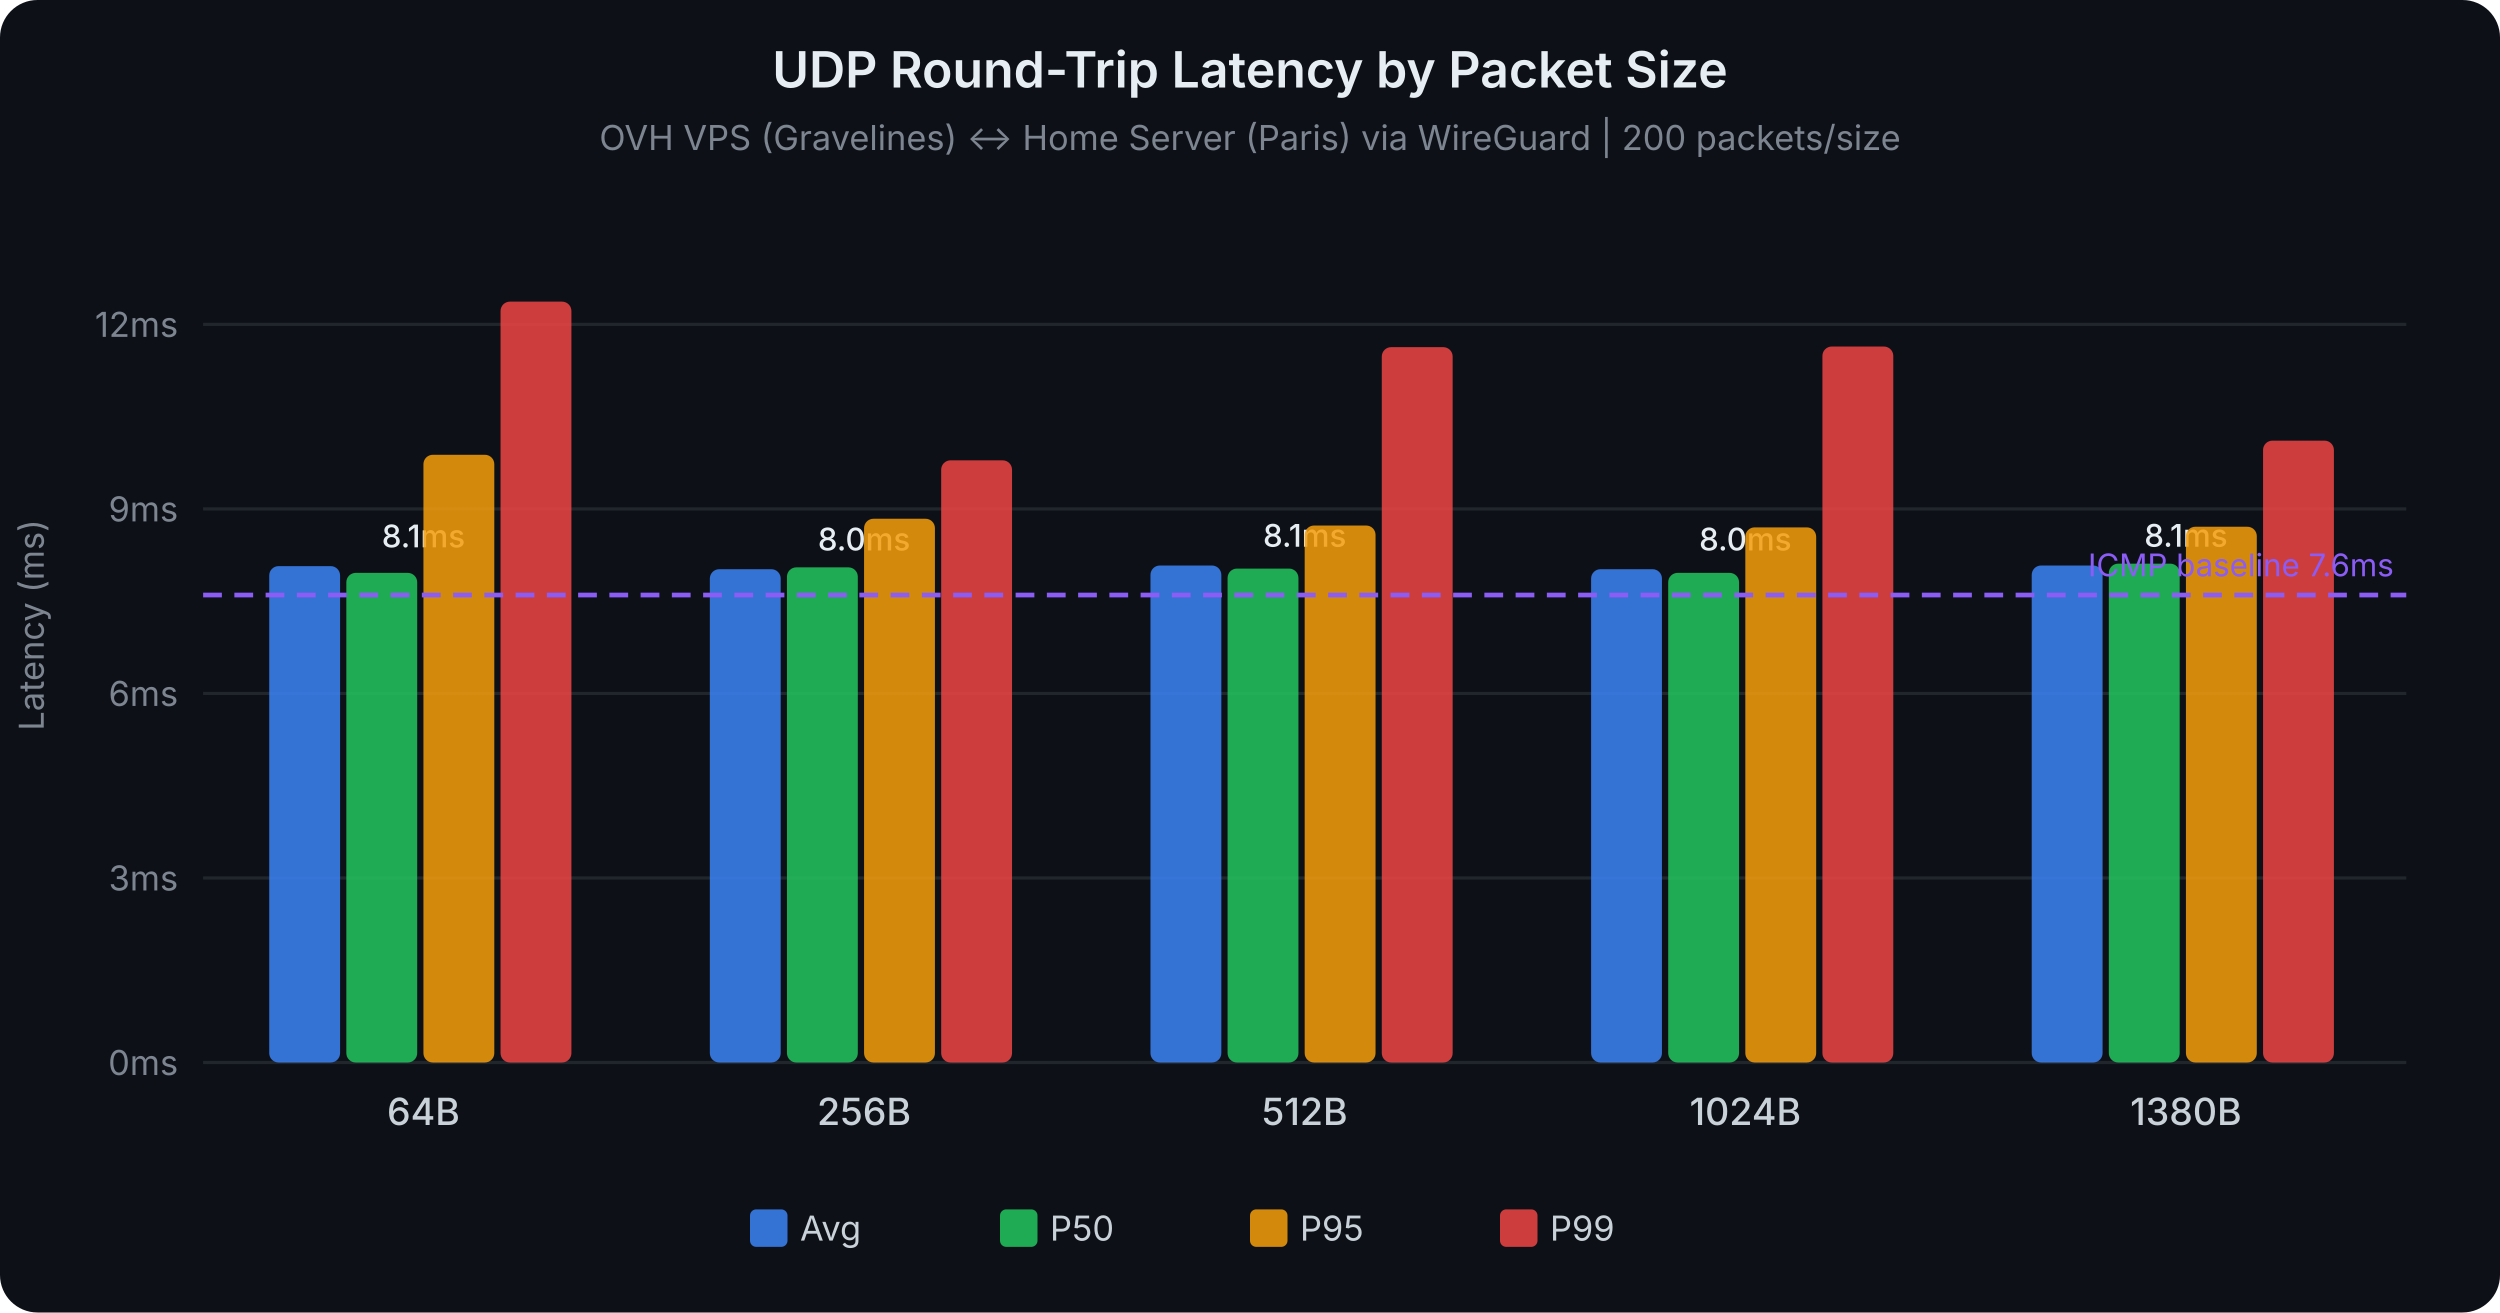
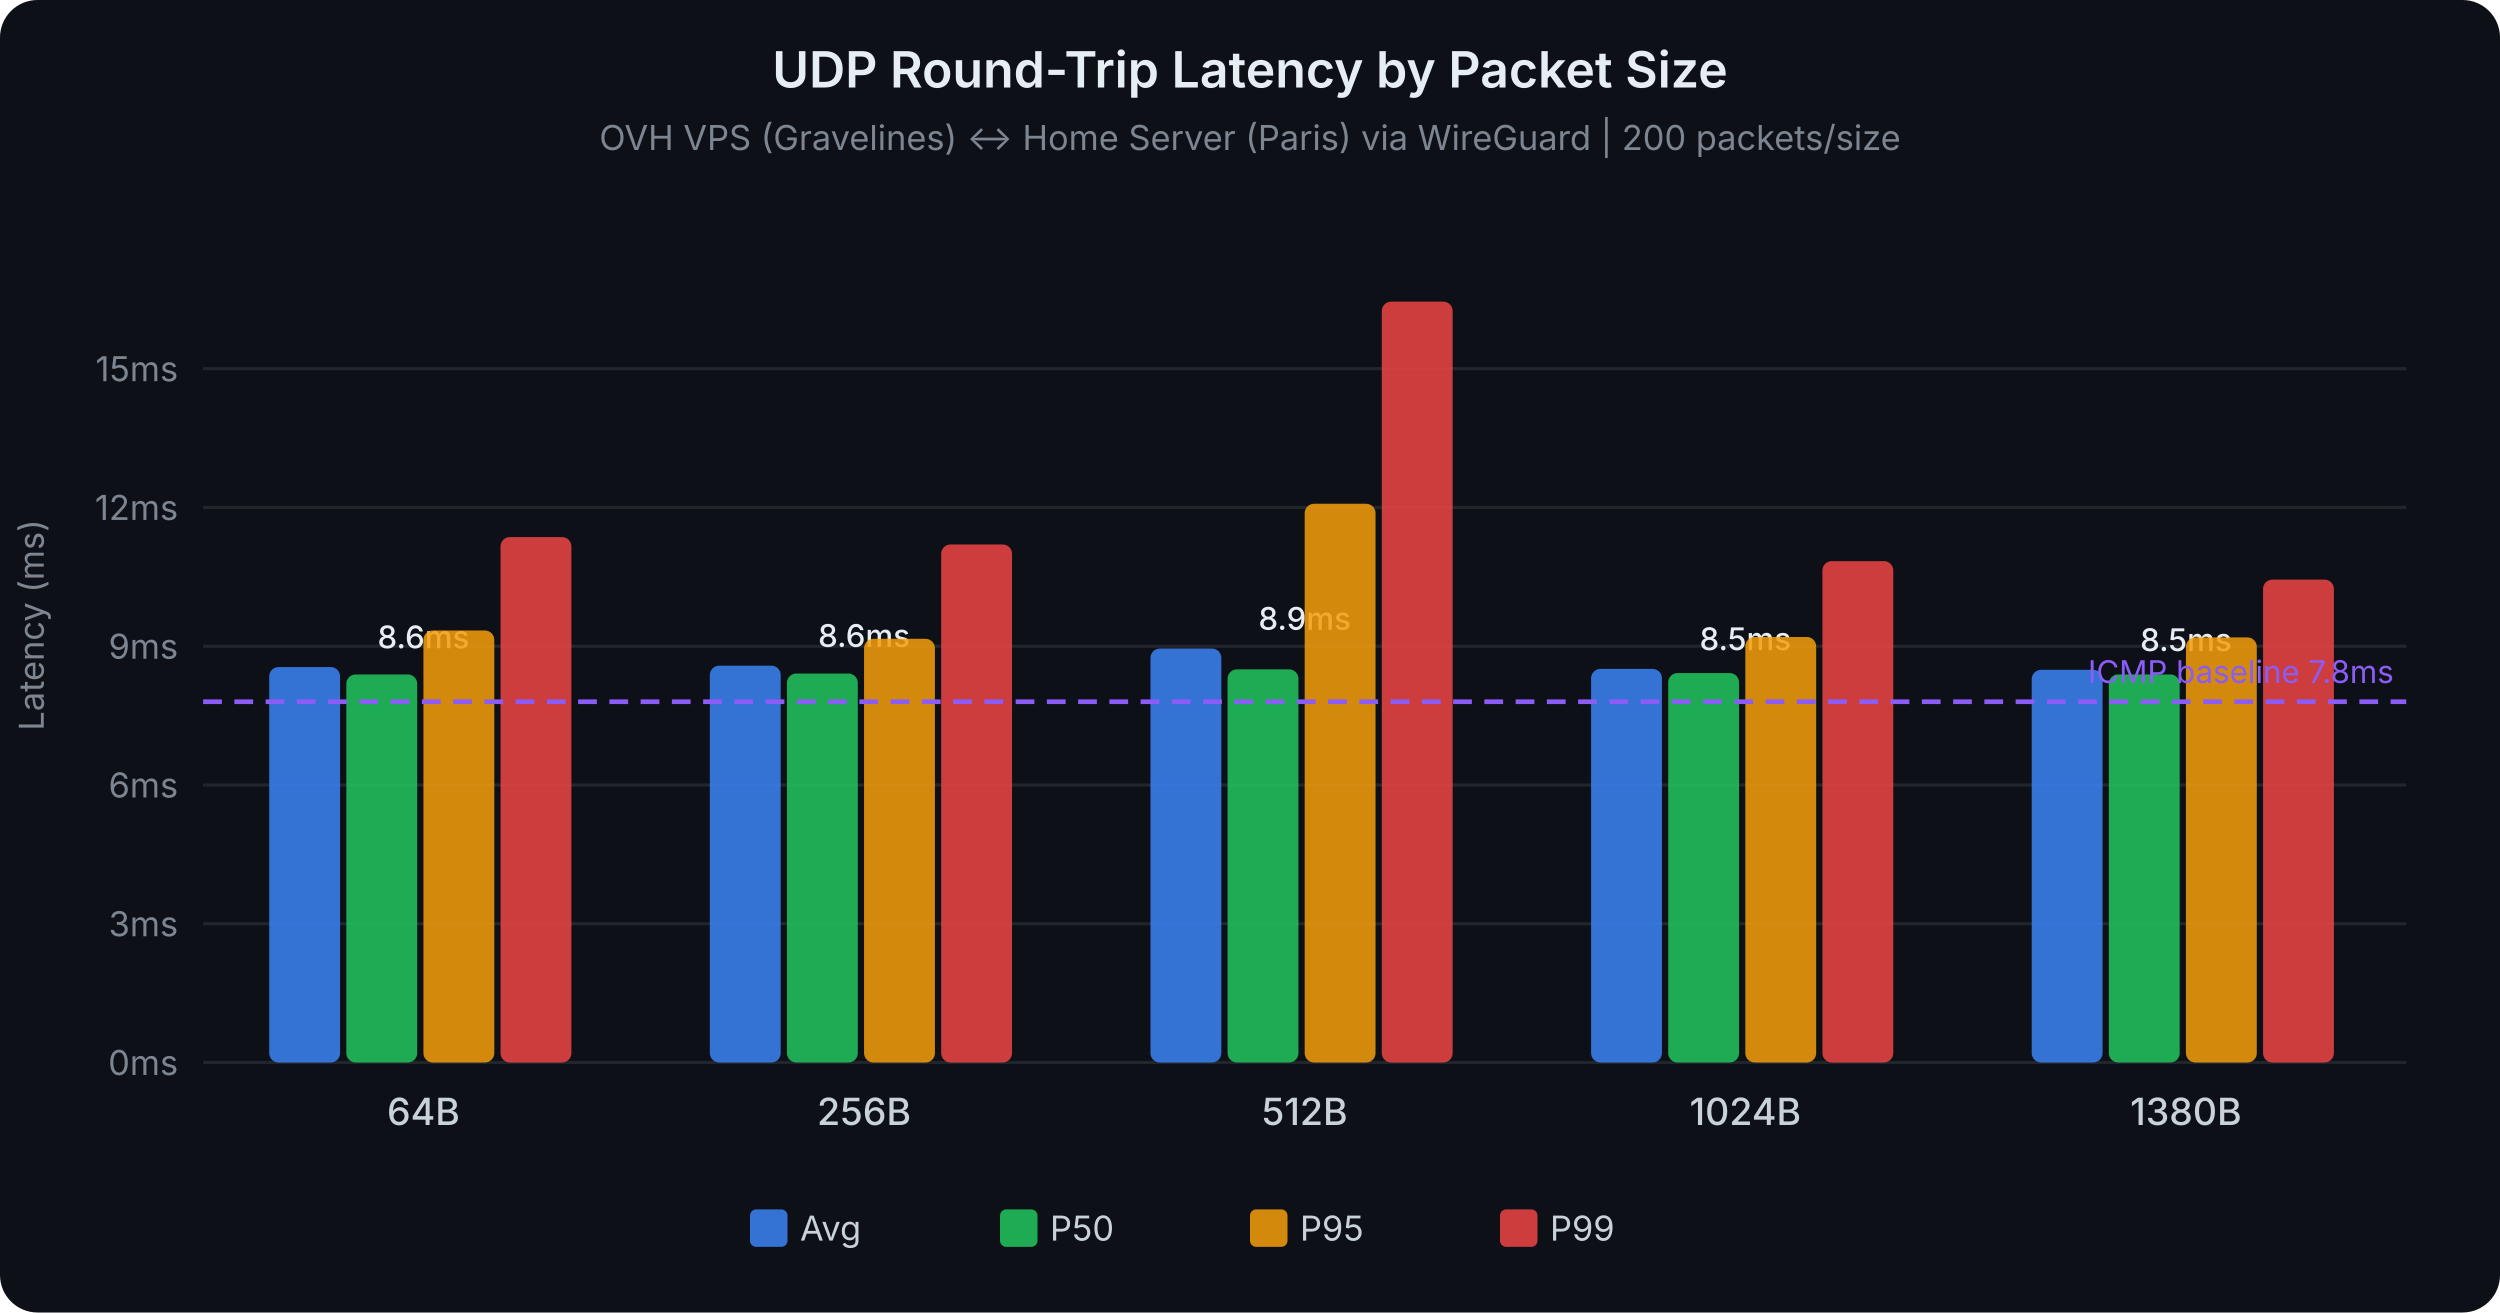
<svg xmlns="http://www.w3.org/2000/svg" viewBox="0 0 800 420" font-family="system-ui,-apple-system,sans-serif">
  <rect width="800" height="420" fill="#0d1117" rx="12" />
  <text x="400.0" y="28" text-anchor="middle" fill="#e6edf3" font-size="16" font-weight="600">UDP Round-Trip Latency by Packet Size</text>
  <text x="400.0" y="48" text-anchor="middle" fill="#7d8590" font-size="11">OVH VPS (Gravelines) ↔ Home Server (Paris) via WireGuard | 200 packets/size</text>
  <line x1="65" y1="340.0" x2="770" y2="340.0" stroke="#21262d" stroke-width="1" />
  <text x="57" y="344.0" text-anchor="end" fill="#7d8590" font-size="11">0ms</text>
-   <line x1="65" y1="280.951" x2="770" y2="280.951" stroke="#21262d" stroke-width="1" />
-   <text x="57" y="284.951" text-anchor="end" fill="#7d8590" font-size="11">3ms</text>
-   <line x1="65" y1="221.902" x2="770" y2="221.902" stroke="#21262d" stroke-width="1" />
-   <text x="57" y="225.902" text-anchor="end" fill="#7d8590" font-size="11">6ms</text>
-   <line x1="65" y1="162.853" x2="770" y2="162.853" stroke="#21262d" stroke-width="1" />
-   <text x="57" y="166.853" text-anchor="end" fill="#7d8590" font-size="11">9ms</text>
-   <line x1="65" y1="103.804" x2="770" y2="103.804" stroke="#21262d" stroke-width="1" />
-   <text x="57" y="107.804" text-anchor="end" fill="#7d8590" font-size="11">12ms</text>
+   <line x1="65" y1="295.597" x2="770" y2="295.597" stroke="#21262d" stroke-width="1" />
+   <text x="57" y="299.597" text-anchor="end" fill="#7d8590" font-size="11">3ms</text>
+   <line x1="65" y1="251.193" x2="770" y2="251.193" stroke="#21262d" stroke-width="1" />
+   <text x="57" y="255.193" text-anchor="end" fill="#7d8590" font-size="11">6ms</text>
+   <line x1="65" y1="206.79" x2="770" y2="206.79" stroke="#21262d" stroke-width="1" />
+   <text x="57" y="210.79" text-anchor="end" fill="#7d8590" font-size="11">9ms</text>
+   <line x1="65" y1="162.387" x2="770" y2="162.387" stroke="#21262d" stroke-width="1" />
+   <text x="57" y="166.387" text-anchor="end" fill="#7d8590" font-size="11">12ms</text>
+   <line x1="65" y1="117.983" x2="770" y2="117.983" stroke="#21262d" stroke-width="1" />
+   <text x="57" y="121.983" text-anchor="end" fill="#7d8590" font-size="11">15ms</text>
  <text x="14" y="200.0" text-anchor="middle" fill="#7d8590" font-size="11" transform="rotate(-90 14 200.0)">Latency (ms)</text>
-   <rect x="86.15" y="181.158" width="22.675" height="158.842" fill="#3b82f6" opacity="0.85" rx="3" ry="3" />
-   <text x="135.5" y="175.158" text-anchor="middle" fill="#e6edf3" font-size="10" font-weight="500">8.1ms</text>
-   <rect x="110.825" y="183.324" width="22.675" height="156.676" fill="#22c55e" opacity="0.85" rx="3" ry="3" />
-   <rect x="135.5" y="145.532" width="22.675" height="194.468" fill="#f59e0b" opacity="0.85" rx="3" ry="3" />
-   <rect x="160.175" y="96.522" width="22.675" height="243.478" fill="#ef4444" opacity="0.85" rx="3" ry="3" />
+   <rect x="86.15" y="213.451" width="22.675" height="126.549" fill="#3b82f6" opacity="0.85" rx="3" ry="3" />
+   <text x="135.5" y="207.451" text-anchor="middle" fill="#e6edf3" font-size="10" font-weight="500">8.6ms</text>
+   <rect x="110.825" y="215.819" width="22.675" height="124.181" fill="#22c55e" opacity="0.85" rx="3" ry="3" />
+   <rect x="135.5" y="201.758" width="22.675" height="138.242" fill="#f59e0b" opacity="0.85" rx="3" ry="3" />
+   <rect x="160.175" y="171.859" width="22.675" height="168.141" fill="#ef4444" opacity="0.85" rx="3" ry="3" />
  <text x="135.5" y="360" text-anchor="middle" fill="#c9d1d9" font-size="12" font-weight="500">64B</text>
-   <rect x="227.15" y="182.143" width="22.675" height="157.857" fill="#3b82f6" opacity="0.85" rx="3" ry="3" />
-   <text x="276.5" y="176.143" text-anchor="middle" fill="#e6edf3" font-size="10" font-weight="500">8.0ms</text>
-   <rect x="251.825" y="181.552" width="22.675" height="158.448" fill="#22c55e" opacity="0.85" rx="3" ry="3" />
-   <rect x="276.5" y="166.003" width="22.675" height="173.997" fill="#f59e0b" opacity="0.85" rx="3" ry="3" />
-   <rect x="301.175" y="147.304" width="22.675" height="192.696" fill="#ef4444" opacity="0.85" rx="3" ry="3" />
+   <rect x="227.15" y="213.006" width="22.675" height="126.994" fill="#3b82f6" opacity="0.85" rx="3" ry="3" />
+   <text x="276.5" y="207.006" text-anchor="middle" fill="#e6edf3" font-size="10" font-weight="500">8.6ms</text>
+   <rect x="251.825" y="215.523" width="22.675" height="124.477" fill="#22c55e" opacity="0.85" rx="3" ry="3" />
+   <rect x="276.5" y="204.422" width="22.675" height="135.578" fill="#f59e0b" opacity="0.85" rx="3" ry="3" />
+   <rect x="301.175" y="174.228" width="22.675" height="165.772" fill="#ef4444" opacity="0.85" rx="3" ry="3" />
  <text x="276.5" y="360" text-anchor="middle" fill="#c9d1d9" font-size="12" font-weight="500">256B</text>
-   <rect x="368.15" y="180.962" width="22.675" height="159.038" fill="#3b82f6" opacity="0.85" rx="3" ry="3" />
-   <text x="417.5" y="174.962" text-anchor="middle" fill="#e6edf3" font-size="10" font-weight="500">8.1ms</text>
-   <rect x="392.825" y="181.946" width="22.675" height="158.054" fill="#22c55e" opacity="0.85" rx="3" ry="3" />
-   <rect x="417.5" y="168.168" width="22.675" height="171.832" fill="#f59e0b" opacity="0.85" rx="3" ry="3" />
-   <rect x="442.175" y="111.087" width="22.675" height="228.913" fill="#ef4444" opacity="0.85" rx="3" ry="3" />
+   <rect x="368.15" y="207.53" width="22.675" height="132.47" fill="#3b82f6" opacity="0.85" rx="3" ry="3" />
+   <text x="417.5" y="201.53" text-anchor="middle" fill="#e6edf3" font-size="10" font-weight="500">8.9ms</text>
+   <rect x="392.825" y="214.191" width="22.675" height="125.809" fill="#22c55e" opacity="0.85" rx="3" ry="3" />
+   <rect x="417.5" y="161.203" width="22.675" height="178.797" fill="#f59e0b" opacity="0.85" rx="3" ry="3" />
+   <rect x="442.175" y="96.522" width="22.675" height="243.478" fill="#ef4444" opacity="0.85" rx="3" ry="3" />
  <text x="417.5" y="360" text-anchor="middle" fill="#c9d1d9" font-size="12" font-weight="500">512B</text>
-   <rect x="509.15" y="182.143" width="22.675" height="157.857" fill="#3b82f6" opacity="0.85" rx="3" ry="3" />
-   <text x="558.5" y="176.143" text-anchor="middle" fill="#e6edf3" font-size="10" font-weight="500">8.0ms</text>
-   <rect x="533.825" y="183.324" width="22.675" height="156.676" fill="#22c55e" opacity="0.85" rx="3" ry="3" />
-   <rect x="558.5" y="168.758" width="22.675" height="171.242" fill="#f59e0b" opacity="0.85" rx="3" ry="3" />
-   <rect x="583.175" y="110.89" width="22.675" height="229.11" fill="#ef4444" opacity="0.85" rx="3" ry="3" />
+   <rect x="509.15" y="214.043" width="22.675" height="125.957" fill="#3b82f6" opacity="0.85" rx="3" ry="3" />
+   <text x="558.5" y="208.043" text-anchor="middle" fill="#e6edf3" font-size="10" font-weight="500">8.5ms</text>
+   <rect x="533.825" y="215.375" width="22.675" height="124.625" fill="#22c55e" opacity="0.85" rx="3" ry="3" />
+   <rect x="558.5" y="203.83" width="22.675" height="136.17" fill="#f59e0b" opacity="0.85" rx="3" ry="3" />
+   <rect x="583.175" y="179.556" width="22.675" height="160.444" fill="#ef4444" opacity="0.85" rx="3" ry="3" />
  <text x="558.5" y="360" text-anchor="middle" fill="#c9d1d9" font-size="12" font-weight="500">1024B</text>
-   <rect x="650.15" y="180.962" width="22.675" height="159.038" fill="#3b82f6" opacity="0.85" rx="3" ry="3" />
-   <text x="699.5" y="174.962" text-anchor="middle" fill="#e6edf3" font-size="10" font-weight="500">8.1ms</text>
-   <rect x="674.825" y="180.371" width="22.675" height="159.629" fill="#22c55e" opacity="0.85" rx="3" ry="3" />
-   <rect x="699.5" y="168.561" width="22.675" height="171.439" fill="#f59e0b" opacity="0.85" rx="3" ry="3" />
-   <rect x="724.175" y="141.005" width="22.675" height="198.995" fill="#ef4444" opacity="0.85" rx="3" ry="3" />
+   <rect x="650.15" y="214.339" width="22.675" height="125.661" fill="#3b82f6" opacity="0.85" rx="3" ry="3" />
+   <text x="699.5" y="208.339" text-anchor="middle" fill="#e6edf3" font-size="10" font-weight="500">8.5ms</text>
+   <rect x="674.825" y="215.819" width="22.675" height="124.181" fill="#22c55e" opacity="0.85" rx="3" ry="3" />
+   <rect x="699.5" y="203.978" width="22.675" height="136.022" fill="#f59e0b" opacity="0.85" rx="3" ry="3" />
+   <rect x="724.175" y="185.476" width="22.675" height="154.524" fill="#ef4444" opacity="0.85" rx="3" ry="3" />
  <text x="699.5" y="360" text-anchor="middle" fill="#c9d1d9" font-size="12" font-weight="500">1380B</text>
  <rect x="240.0" y="387" width="12" height="12" fill="#3b82f6" opacity="0.85" rx="2" />
  <text x="256.0" y="397" fill="#c9d1d9" font-size="11">Avg</text>
  <rect x="320.0" y="387" width="12" height="12" fill="#22c55e" opacity="0.85" rx="2" />
  <text x="336.0" y="397" fill="#c9d1d9" font-size="11">P50</text>
  <rect x="400.0" y="387" width="12" height="12" fill="#f59e0b" opacity="0.85" rx="2" />
  <text x="416.0" y="397" fill="#c9d1d9" font-size="11">P95</text>
  <rect x="480.0" y="387" width="12" height="12" fill="#ef4444" opacity="0.85" rx="2" />
  <text x="496.0" y="397" fill="#c9d1d9" font-size="11">P99</text>
-   <line x1="65" y1="190.409" x2="770" y2="190.409" stroke="#8b5cf6" stroke-width="1.5" stroke-dasharray="6 4" />
-   <text x="766" y="184.409" text-anchor="end" fill="#8b5cf6" font-size="10">ICMP baseline 7.6ms</text>
+   <line x1="65" y1="224.551" x2="770" y2="224.551" stroke="#8b5cf6" stroke-width="1.5" stroke-dasharray="6 4" />
+   <text x="766" y="218.551" text-anchor="end" fill="#8b5cf6" font-size="10">ICMP baseline 7.8ms</text>
</svg>
